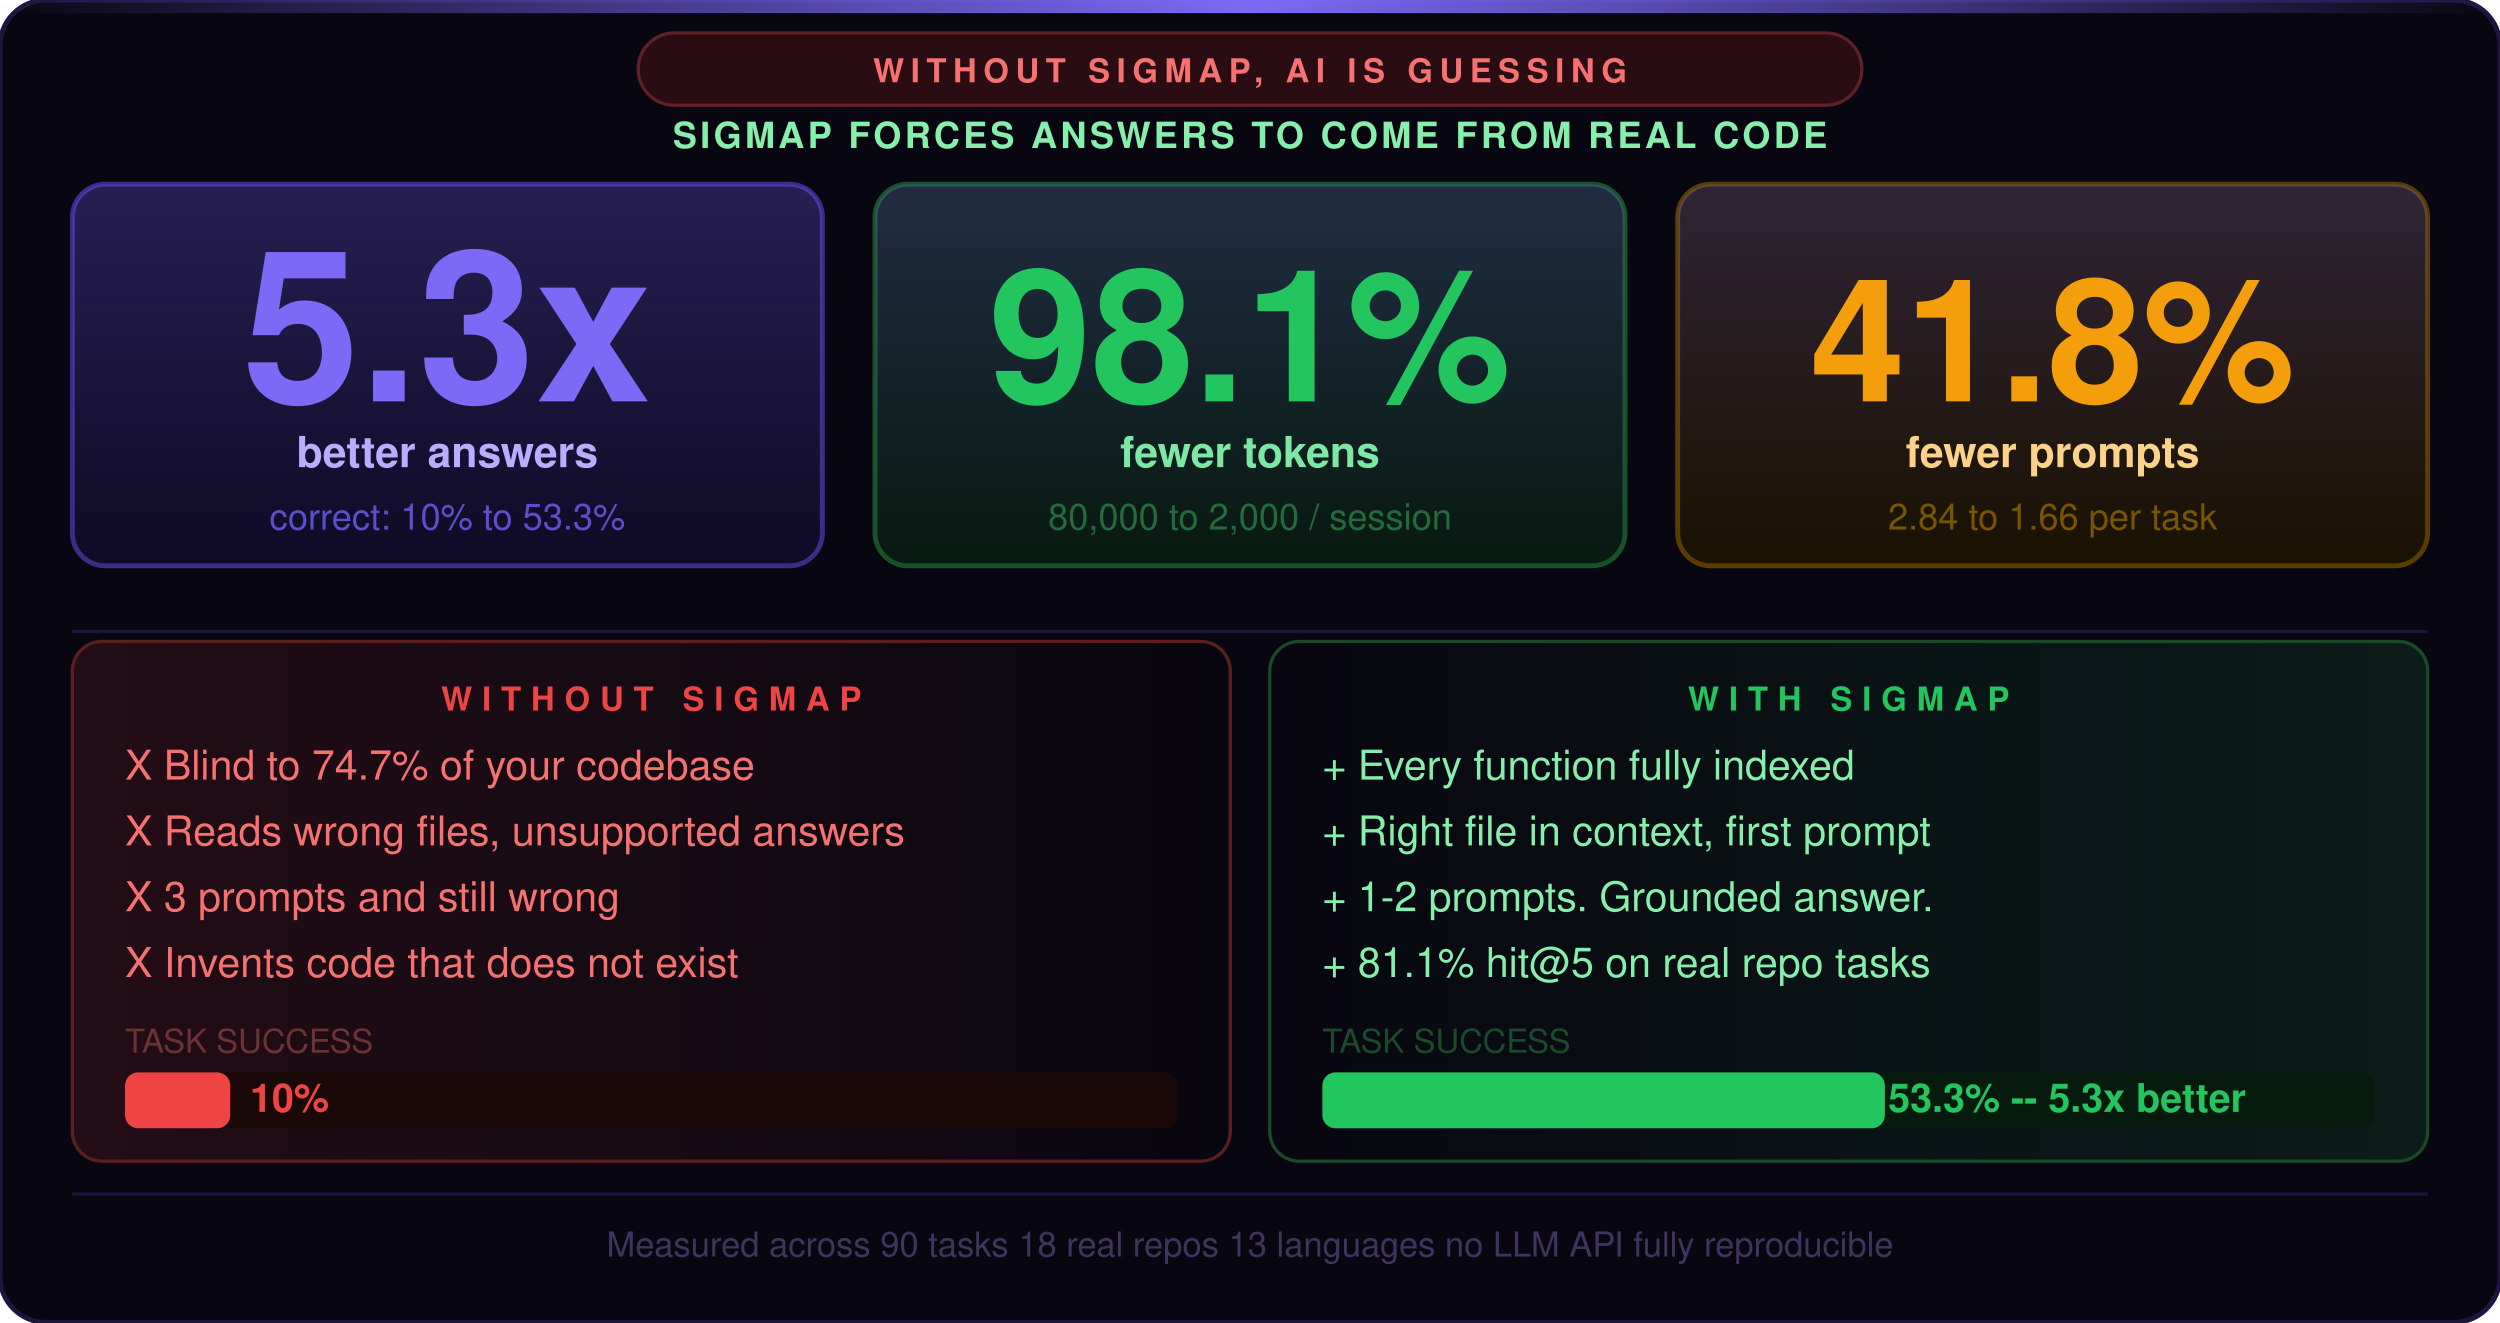
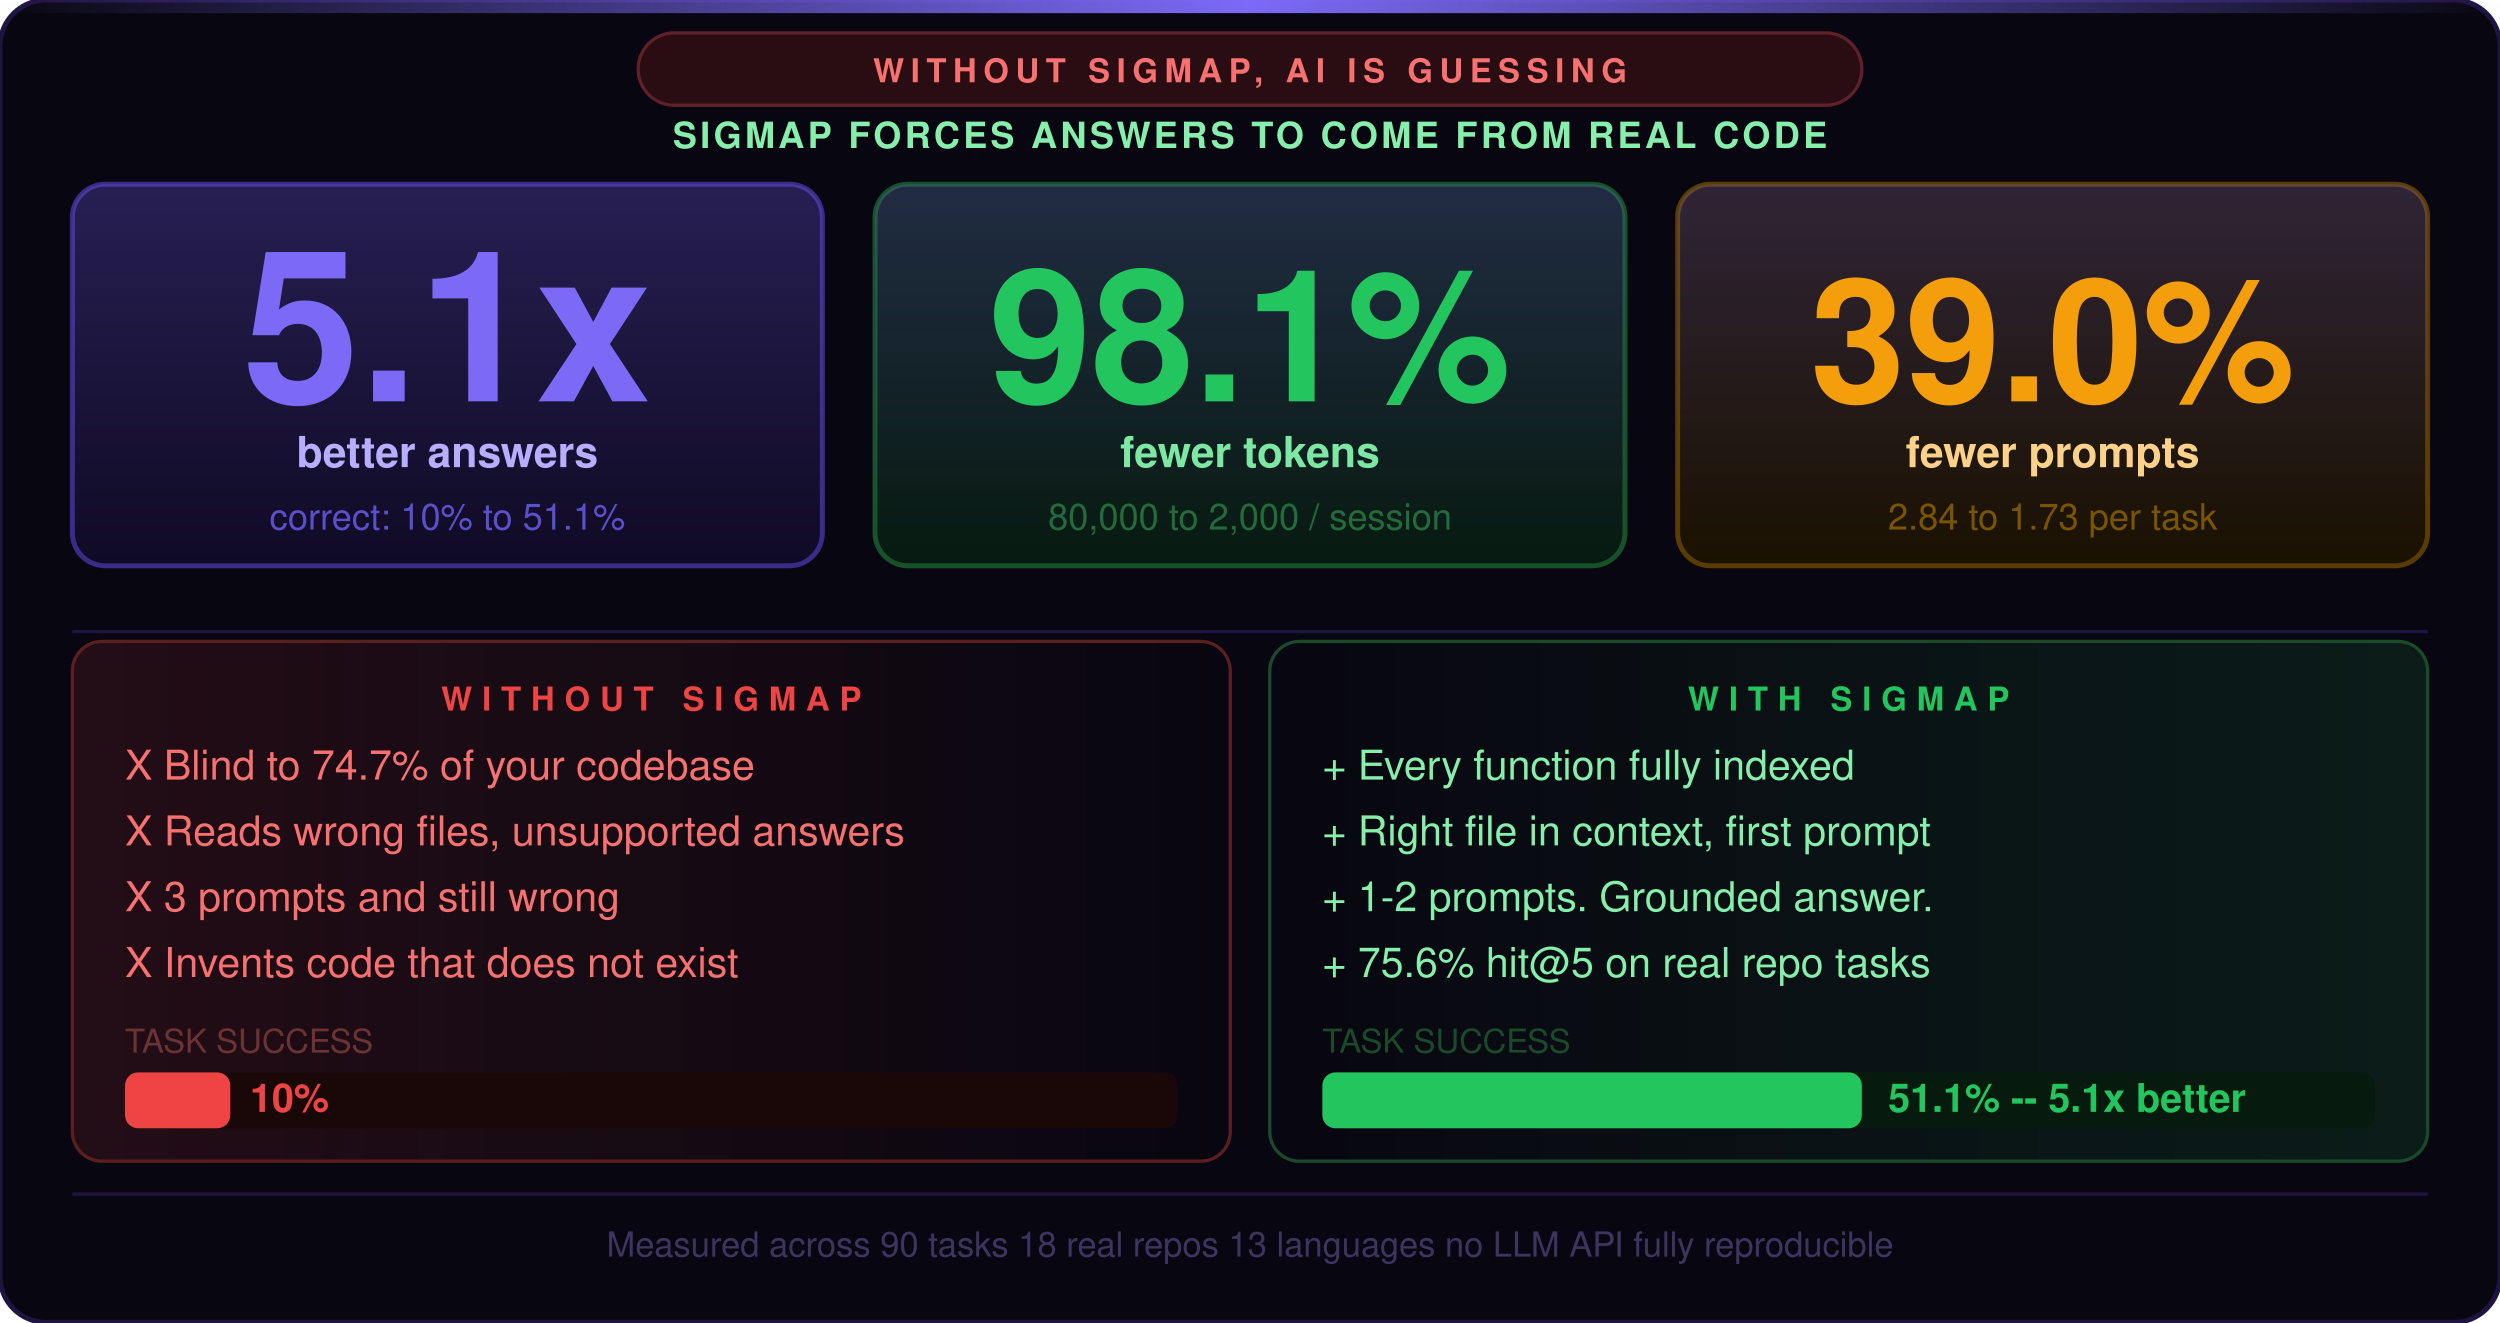
<svg xmlns="http://www.w3.org/2000/svg" viewBox="0 0 760 402" width="760" height="402" font-family="-apple-system,BlinkMacSystemFont,'Segoe UI',Helvetica,Arial,sans-serif">
  <rect width="760" height="402" fill="#080610" rx="14" />
  <rect width="760" height="402" fill="none" stroke="#1e1440" stroke-width="1.5" rx="14" />
  <defs>
    <linearGradient id="topglow" x1="0" x2="1" y1="0" y2="0">
      <stop offset="0%" stop-color="#7c6af7" stop-opacity="0" />
      <stop offset="50%" stop-color="#7c6af7" stop-opacity="1" />
      <stop offset="100%" stop-color="#7c6af7" stop-opacity="0" />
    </linearGradient>
    <linearGradient id="cardglow" x1="0" x2="0" y1="0" y2="1">
      <stop offset="0%" stop-color="#7c6af7" stop-opacity="0.22" />
      <stop offset="100%" stop-color="#7c6af7" stop-opacity="0" />
    </linearGradient>
    <linearGradient id="redglow" x1="0" x2="1" y1="0" y2="0">
      <stop offset="0%" stop-color="#ef4444" stop-opacity="0.12" />
      <stop offset="100%" stop-color="#ef4444" stop-opacity="0" />
    </linearGradient>
    <linearGradient id="greenglow" x1="0" x2="1" y1="0" y2="0">
      <stop offset="0%" stop-color="#22c55e" stop-opacity="0" />
      <stop offset="100%" stop-color="#22c55e" stop-opacity="0.12" />
    </linearGradient>
  </defs>
  <rect x="0" y="0" width="760" height="4" fill="url(#topglow)" rx="14" />
  <rect x="194" y="10" width="372" height="22" rx="11" fill="#2a0d12" stroke="#5f2029" stroke-width="1" />
  <text x="380" y="25" text-anchor="middle" font-size="10" font-weight="800" letter-spacing="2" fill="#f87171">WITHOUT SIGMAP, AI IS GUESSING</text>
  <text x="380" y="45" text-anchor="middle" font-size="11" font-weight="700" letter-spacing="1" fill="#86efac">SIGMAP FORCES ANSWERS TO COME FROM REAL CODE</text>
  <rect x="22" y="56" width="228" height="116" rx="10" fill="#0f0a24" stroke="#3a2b88" stroke-width="1.5" />
  <rect x="22" y="56" width="228" height="116" rx="10" fill="url(#cardglow)" />
-   <text x="136" y="122" text-anchor="middle" font-size="64" font-weight="900" fill="#7c6af7">5.3x</text>
+   <text x="136" y="122" text-anchor="middle" font-size="64" font-weight="900" fill="#7c6af7">5.1x</text>
  <text x="136" y="142" text-anchor="middle" font-size="13" font-weight="700" fill="#b8adff">better answers</text>
-   <text x="136" y="161" text-anchor="middle" font-size="11" fill="#5b4fcc">correct: 10% to 53.3%</text>
+   <text x="136" y="161" text-anchor="middle" font-size="11" fill="#5b4fcc">correct: 10% to 51.1%</text>
  <rect x="266" y="56" width="228" height="116" rx="10" fill="#071a10" stroke="#155228" stroke-width="1.5" />
  <rect x="266" y="56" width="228" height="116" rx="10" fill="url(#cardglow)" />
  <text x="380" y="122" text-anchor="middle" font-size="56" font-weight="900" fill="#22c55e">98.1%</text>
  <text x="380" y="142" text-anchor="middle" font-size="13" font-weight="700" fill="#7de8a4">fewer tokens</text>
  <text x="380" y="161" text-anchor="middle" font-size="11" fill="#236b3a">80,000 to 2,000 / session</text>
  <rect x="510" y="56" width="228" height="116" rx="10" fill="#1a1100" stroke="#5a3b00" stroke-width="1.5" />
  <rect x="510" y="56" width="228" height="116" rx="10" fill="url(#cardglow)" />
-   <text x="624" y="122" text-anchor="middle" font-size="52" font-weight="900" fill="#f59e0b">41.8%</text>
+   <text x="624" y="122" text-anchor="middle" font-size="52" font-weight="900" fill="#f59e0b">39.0%</text>
  <text x="624" y="142" text-anchor="middle" font-size="13" font-weight="700" fill="#fcd28a">fewer prompts</text>
-   <text x="624" y="161" text-anchor="middle" font-size="11" fill="#7a5500">2.84 to 1.66 per task</text>
+   <text x="624" y="161" text-anchor="middle" font-size="11" fill="#7a5500">2.84 to 1.73 per task</text>
  <line x1="22" y1="192" x2="738" y2="192" stroke="#1e1440" stroke-width="1" />
  <rect x="22" y="195" width="352" height="158" rx="9" fill="url(#redglow)" />
  <rect x="22" y="195" width="352" height="158" rx="9" fill="none" stroke="#5c1f1f" stroke-width="1" />
  <text x="198" y="216" text-anchor="middle" font-size="10" font-weight="800" letter-spacing="3" fill="#ef4444">WITHOUT SIGMAP</text>
  <text x="38" y="237" font-size="12.5" fill="#f87171">X  Blind to 74.7% of your codebase</text>
  <text x="38" y="257" font-size="12.5" fill="#f87171">X  Reads wrong files, unsupported answers</text>
  <text x="38" y="277" font-size="12.5" fill="#f87171">X  3 prompts and still wrong</text>
  <text x="38" y="297" font-size="12.5" fill="#f87171">X  Invents code that does not exist</text>
  <text x="38" y="320" font-size="10" fill="#6b3333">TASK SUCCESS</text>
  <rect x="38" y="326" width="320" height="17" fill="#1a0808" rx="4" />
  <rect x="38" y="326" width="32" height="17" fill="#ef4444" rx="4" />
  <text x="76" y="338" font-size="12" font-weight="800" fill="#ef4444">10%</text>
  <rect x="386" y="195" width="352" height="158" rx="9" fill="url(#greenglow)" />
  <rect x="386" y="195" width="352" height="158" rx="9" fill="none" stroke="#1a4a2a" stroke-width="1" />
  <text x="562" y="216" text-anchor="middle" font-size="10" font-weight="800" letter-spacing="3" fill="#22c55e">WITH SIGMAP</text>
  <text x="402" y="237" font-size="12.5" fill="#86efac">+  Every function fully indexed</text>
  <text x="402" y="257" font-size="12.5" fill="#86efac">+  Right file in context, first prompt</text>
  <text x="402" y="277" font-size="12.5" fill="#86efac">+  1-2 prompts. Grounded answer.</text>
-   <text x="402" y="297" font-size="12.5" fill="#86efac">+  81.1% hit@5 on real repo tasks</text>
+   <text x="402" y="297" font-size="12.5" fill="#86efac">+  75.6% hit@5 on real repo tasks</text>
  <text x="402" y="320" font-size="10" fill="#1a4a2a">TASK SUCCESS</text>
  <rect x="402" y="326" width="320" height="17" fill="#071a0e" rx="4" />
-   <rect x="402" y="326" width="171" height="17" fill="#22c55e" rx="4" />
-   <text x="574" y="338" font-size="12" font-weight="800" fill="#22c55e">53.3% -- 5.3x better</text>
+   <rect x="402" y="326" width="164" height="17" fill="#22c55e" rx="4" />
+   <text x="574" y="338" font-size="12" font-weight="800" fill="#22c55e">51.1% -- 5.1x better</text>
  <line x1="22" y1="363" x2="738" y2="363" stroke="#1e1440" stroke-width="1" />
  <text x="380" y="382" text-anchor="middle" font-size="10.5" fill="#3d3460">Measured across 90 tasks  18 real repos  13 languages  no LLM API  fully reproducible</text>
</svg>
